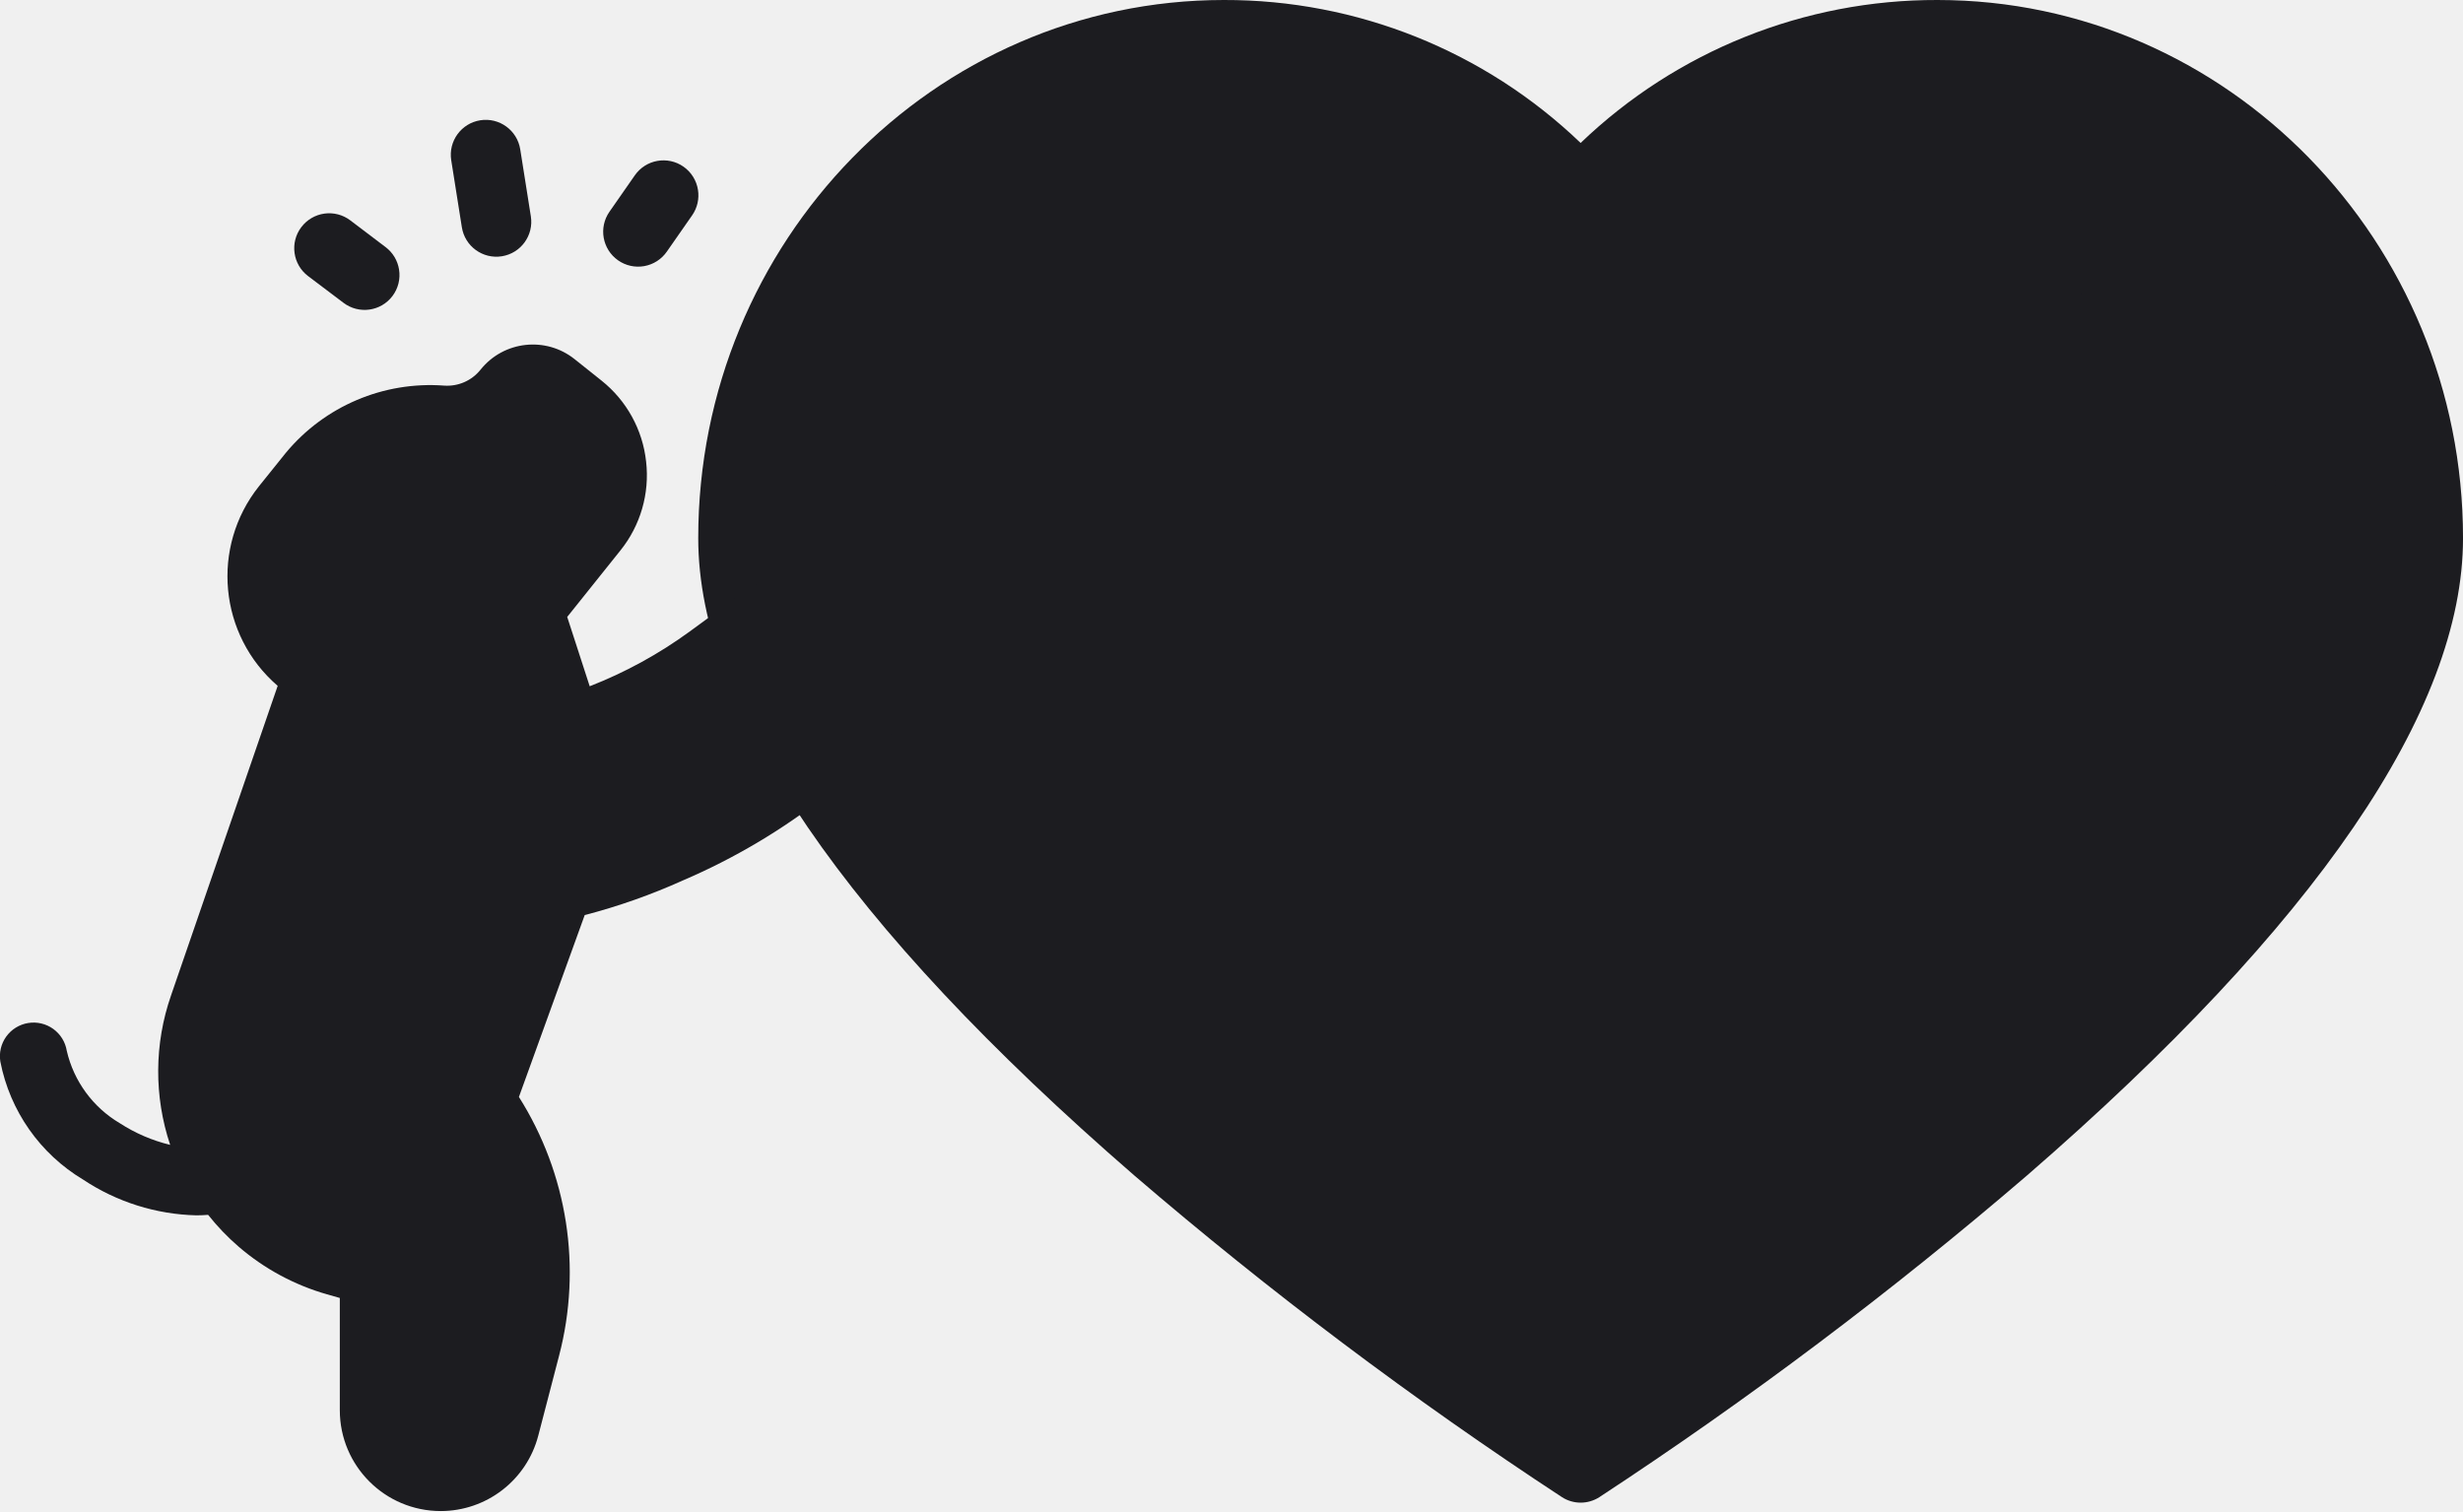
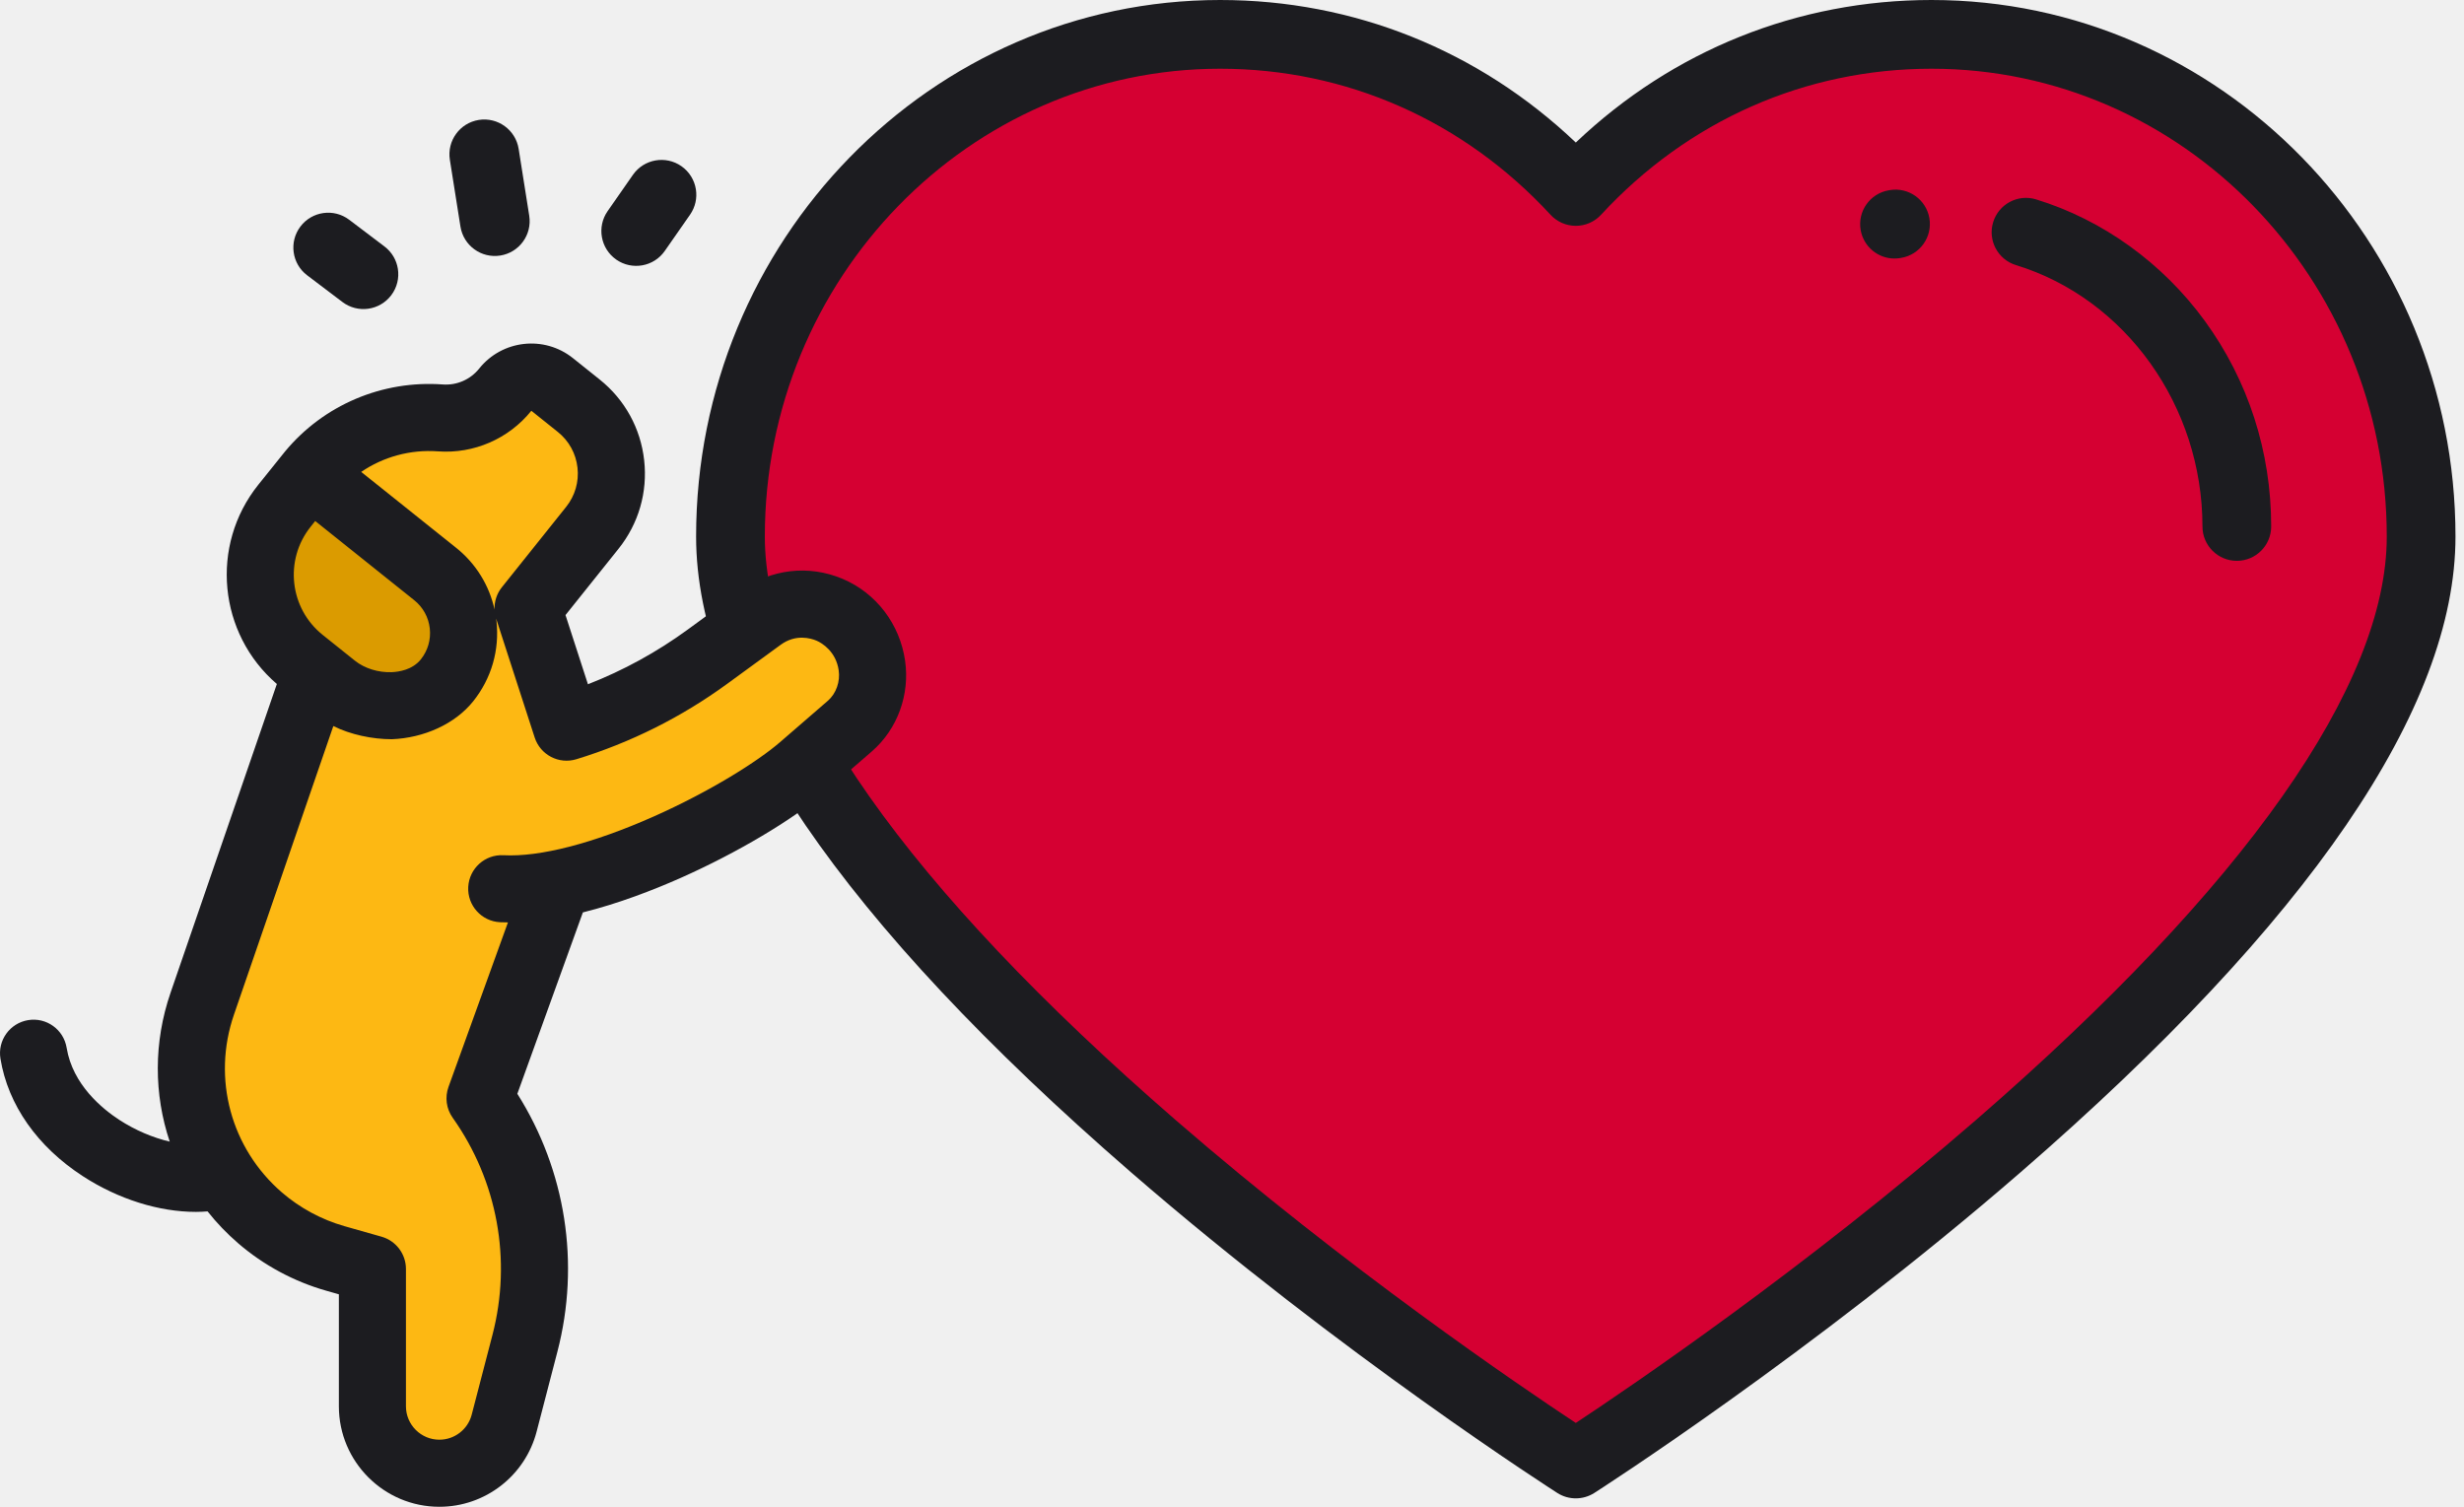
- <svg xmlns="http://www.w3.org/2000/svg" width="138.52" height="85" viewBox="0 0 138.52 85">
-   <g id="Group_4" data-name="Group 4" transform="translate(0)">
-     <g id="heart_1_" data-name="heart (1)" transform="translate(39.269)">
-       <path id="Path" d="M67.753,0A27.224,27.224,0,0,0,47.687,8.863,27.224,27.224,0,0,0,27.622,0C12.367,0,0,12.684,0,28.331,0,50.249,47.687,80.648,47.687,80.648s47.687-30.4,47.687-52.316C95.374,12.684,83.008,0,67.753,0Z" transform="translate(1.939 1.938)" fill="#d50032" />
-       <path id="Shape" d="M48.584,84.221a233.108,233.108,0,0,1-24.071-18.11C8.247,52.006,0,39.947,0,30.27,0,13.579,13.261,0,29.56,0A28.882,28.882,0,0,1,49.626,8.041,28.878,28.878,0,0,1,69.692,0c16.3,0,29.56,13.579,29.56,30.27,0,9.677-8.247,21.736-24.511,35.842a233.483,233.483,0,0,1-24.071,18.11,1.942,1.942,0,0,1-2.084,0Z" fill="#1c1c20" />
-       <path id="Shape-2" data-name="Shape" d="M19.31,19A15.356,15.356,0,0,0,8.788,4.257,1.938,1.938,0,1,1,9.925.551a18.652,18.652,0,0,1,9.519,6.857A19.561,19.561,0,0,1,23.188,19a1.939,1.939,0,0,1-3.877,0ZM.031,2.287A1.938,1.938,0,0,1,1.6.04L1.673.027A1.938,1.938,0,0,1,2.317,3.85l-.039.006a1.915,1.915,0,0,1-.341.031A1.938,1.938,0,0,1,.031,2.287Z" transform="translate(65.667 10.697)" fill="#1c1c20" />
-     </g>
-     <g id="dog-training" transform="translate(51.117 6.458)">
-       <path id="Path-2" data-name="Path" d="M-37.821,35.35l6.383-18.539L-32.452,6.343l.661-.826a8.656,8.656,0,0,1,7.4-3.213A4.3,4.3,0,0,0-20.721.7,1.87,1.87,0,0,1-18.093.41l1.511,1.209a4.9,4.9,0,0,1,.766,6.887l-3.627,4.535,2.175,6.708a26.8,26.8,0,0,0,7.952-3.978l3.008-2.2A3.961,3.961,0,0,1-.053,16.22l.015.105A3.752,3.752,0,0,1-1.3,19.695L-4,22.032A36.432,36.432,0,0,1-17.854,28.6l.053.05-4.351,12.041a16.643,16.643,0,0,1,2.533,13.82l-1.171,4.5a3.777,3.777,0,0,1-3.655,2.826,3.777,3.777,0,0,1-3.777-3.777V50.314l-2.1-.6a11.16,11.16,0,0,1-4.234-2.283A11.16,11.16,0,0,1-37.821,35.35Z" transform="translate(-1.886 14.813)" fill="#fdb813" />
-       <g id="Group" transform="translate(-24.966 20.274)">
-         <path id="Path-3" data-name="Path" d="M-.935,11.647a4.269,4.269,0,0,0-.667-6L-8.667,0l-1.441,1.8a6.23,6.23,0,0,0,.974,8.757l1.826,1.461C-5.466,13.492-2.408,13.488-.935,11.647Z" transform="translate(0 0)" fill="#fff" />
-         <path id="Path-4" data-name="Path" d="M-.935,11.647a4.269,4.269,0,0,0-.667-6L-8.667,0l-1.441,1.8a6.23,6.23,0,0,0,.974,8.757l1.826,1.461C-5.466,13.492-2.408,13.488-.935,11.647Z" transform="translate(0 0)" fill="#fff" />
-       </g>
-       <path id="Path-5" data-name="Path" d="M-.935,11.647a4.269,4.269,0,0,0-.667-6L-8.667,0l-1.441,1.8a6.23,6.23,0,0,0,.974,8.757l1.826,1.461C-5.466,13.492-2.408,13.488-.935,11.647Z" transform="translate(-24.966 20.274)" fill="#db9b00" />
-       <g id="Group-2" data-name="Group">
-         <g id="Group-3" data-name="Group">
-           <path id="Shape-3" data-name="Shape" d="M-20.845,61.378l1.171-4.5a18.486,18.486,0,0,0-2.259-14.553l3.7-10.231a34.631,34.631,0,0,0,5.519-1.948,35.928,35.928,0,0,0,8.073-4.791l2.7-2.337A5.713,5.713,0,0,0-.059,17.893a5.9,5.9,0,0,0-3.533-4.622,5.8,5.8,0,0,0-5.72.666l-3.008,2.2a24.854,24.854,0,0,1-5.632,3.086l-1.265-3.9,2.992-3.74a6.748,6.748,0,0,0,1.446-4.993A6.751,6.751,0,0,0-17.286,2.03L-18.8.823a3.767,3.767,0,0,0-5.288.588,2.4,2.4,0,0,1-2.055.9,10.546,10.546,0,0,0-8.894,3.776c-.026.028-1.517,1.887-1.517,1.887A8.13,8.13,0,0,0-35.5,19.2l-6,17.42a13.014,13.014,0,0,0-.047,8.4,9.138,9.138,0,0,1-2.834-1.22,6.4,6.4,0,0,1-2.981-4.072,1.89,1.89,0,0,0-2.173-1.562,1.891,1.891,0,0,0-1.562,2.173,9.95,9.95,0,0,0,4.655,6.635,12.027,12.027,0,0,0,6.37,2.01c.222,0,.442-.011.659-.028a13.248,13.248,0,0,0,1.728,1.8,13.15,13.15,0,0,0,4.953,2.669l.726.207v6.317a5.676,5.676,0,0,0,5.669,5.669A5.671,5.671,0,0,0-20.845,61.378Z" transform="translate(0 12.922)" fill="#1c1c20" />
-           <path id="Path-6" data-name="Path" d="M-7.746,1.965A1.965,1.965,0,0,1-5.781,0h3.817A1.965,1.965,0,0,1,0,1.965,1.965,1.965,0,0,1-1.965,3.929H-5.781A1.965,1.965,0,0,1-7.746,1.965Z" transform="translate(-26.047 0.615) rotate(-99)" fill="#1c1c20" />
-           <path id="Path-7" data-name="Path" d="M-3.326.548A1.965,1.965,0,0,1-.549.6,1.964,1.964,0,0,1-.6,3.381L-2.4,5.11a1.958,1.958,0,0,1-1.361.548,1.959,1.959,0,0,1-1.416-.6,1.964,1.964,0,0,1,.054-2.778Z" transform="translate(-34.851 5.873) rotate(-99)" fill="#1c1c20" />
-           <path id="Path-8" data-name="Path" d="M-2.4.549l1.8,1.73A1.964,1.964,0,0,1-.549,5.056a1.959,1.959,0,0,1-1.416.6A1.958,1.958,0,0,1-3.326,5.11l-1.8-1.73A1.964,1.964,0,0,1-5.179.6,1.965,1.965,0,0,1-2.4.549Z" transform="translate(-17.757 3.166) rotate(-99)" fill="#1c1c20" />
+ <svg xmlns="http://www.w3.org/2000/svg" width="139px" height="85px" viewBox="0 0 139 85" version="1.1">
+   <g id="Donate" stroke="none" stroke-width="1" fill="none" fill-rule="evenodd">
+     <g id="Sponsor" transform="translate(-1043, -1732)" fill-rule="nonzero">
+       <g id="Group-4" transform="translate(1043, 1732)">
+         <g id="heart-(1)" transform="translate(39.26873, 0)">
+           <path d="M69.691,1.938 C61.788,1.938 54.661,5.344 49.626,10.801 C44.591,5.344 37.463,1.938 29.56,1.938 C14.305,1.938 1.939,14.623 1.939,30.27 C1.939,52.187 49.626,82.586 49.626,82.586 C49.626,82.586 97.313,52.187 97.313,30.27 C97.313,14.623 84.946,1.938 69.691,1.938 Z" id="Path" fill="#D50032" />
+           <path d="M49.626,84.525 C49.264,84.525 48.901,84.424 48.584,84.221 C48.463,84.144 36.404,76.425 24.512,66.112 C8.247,52.005 0,39.946 0,30.27 C0,13.579 13.261,0 29.56,0 C37.102,0 44.153,2.84 49.626,8.041 C55.098,2.84 62.149,0 69.691,0 C85.991,0 99.251,13.579 99.251,30.27 C99.251,39.946 91.004,52.005 74.739,66.111 C62.847,76.425 50.788,84.144 50.668,84.221 C50.35,84.423 49.988,84.525 49.626,84.525 Z M29.56,3.877 C15.398,3.877 3.877,15.717 3.877,30.27 C3.877,38.653 11.891,50.034 27.052,63.183 C36.72,71.567 46.482,78.194 49.626,80.271 C52.774,78.19 62.562,71.545 72.232,63.154 C87.372,50.017 95.374,38.646 95.374,30.27 C95.374,15.717 83.853,3.877 69.691,3.877 C62.572,3.877 55.952,6.803 51.05,12.116 C50.684,12.513 50.167,12.74 49.626,12.74 C49.084,12.74 48.568,12.513 48.201,12.116 C43.3,6.803 36.679,3.877 29.56,3.877 Z" id="Shape" fill="#1C1C20" />
+           <path d="M86.916,31.638 C85.845,31.638 84.977,30.77 84.977,29.699 C84.977,22.917 80.651,16.854 74.455,14.954 C73.432,14.641 72.856,13.556 73.17,12.533 C73.484,11.509 74.568,10.934 75.592,11.248 C79.35,12.4 82.731,14.836 85.111,18.105 C87.56,21.469 88.854,25.478 88.854,29.699 C88.854,30.77 87.986,31.638 86.916,31.638 Z M67.603,14.584 C66.681,14.584 65.864,13.924 65.697,12.984 C65.51,11.93 66.212,10.924 67.267,10.737 L67.34,10.724 C68.394,10.547 69.395,11.258 69.573,12.314 C69.751,13.37 69.039,14.37 67.983,14.547 L67.945,14.554 C67.83,14.574 67.716,14.584 67.603,14.584 Z" id="Shape" fill="#1C1C20" />
+         </g>
+         <g id="dog-training" transform="translate(25.5587, 45.72892) scale(-1, 1) translate(-25.5587, -45.72892) translate(0, 6.45785)">
+           <path d="M39.708,50.163 L33.325,31.624 L34.338,21.156 L33.677,20.33 C31.894,18.101 29.125,16.909 26.278,17.117 C24.866,17.221 23.492,16.622 22.607,15.515 C21.962,14.708 20.786,14.578 19.979,15.223 L18.468,16.431 C16.355,18.121 16.012,21.205 17.702,23.318 L21.33,27.854 L19.155,34.562 C16.312,33.691 13.623,32.35 11.203,30.584 C10.209,29.859 9.178,29.106 8.195,28.389 C5.784,26.628 2.365,28.069 1.939,31.033 L1.924,31.138 C1.743,32.402 2.216,33.671 3.182,34.508 L5.883,36.845 C8.344,38.976 14.639,42.416 19.74,43.41 L19.687,43.46 L24.038,55.501 C21.195,59.509 20.268,64.567 21.505,69.322 L22.677,73.824 C23.11,75.488 24.612,76.65 26.332,76.65 C28.418,76.65 30.109,74.959 30.109,72.873 L30.109,65.127 L32.21,64.529 C33.771,64.085 35.216,63.306 36.445,62.247 C39.901,59.265 41.193,54.479 39.708,50.163 L39.708,50.163 Z" id="Path" fill="#FDB813" />
+           <g id="Group" transform="translate(24.96551, 20.27407)" fill="#FFFFFF">
+             <path d="M0.935,11.647 C-0.537,9.806 -0.238,7.12 1.603,5.648 L8.667,5.37782106e-15 L10.108,1.802 C12.257,4.489 11.821,8.409 9.134,10.559 L7.307,12.019 C5.466,13.492 2.408,13.488 0.935,11.647 Z" id="Path" />
+             <path d="M0.935,11.647 C-0.537,9.806 -0.238,7.12 1.603,5.648 L8.667,5.37782106e-15 L10.108,1.802 C12.257,4.489 11.821,8.409 9.134,10.559 L7.307,12.019 C5.466,13.492 2.408,13.488 0.935,11.647 Z" id="Path" />
+           </g>
+           <path d="M25.901,31.921 C24.428,30.08 24.727,27.394 26.568,25.922 L33.632,20.274 L35.073,22.076 C37.222,24.763 36.786,28.683 34.099,30.833 L32.273,32.293 C30.432,33.766 27.373,33.762 25.901,31.921 Z" id="Path" fill="#DB9B00" />
+           <g id="Group">
+             <path d="M49.53,51.089 C48.499,50.919 47.526,51.62 47.358,52.651 C47.017,54.732 45.344,56.095 44.377,56.723 C43.483,57.303 42.49,57.721 41.543,57.943 C42.436,55.281 42.459,52.343 41.497,49.547 L35.499,32.127 C38.8,29.294 39.289,24.317 36.551,20.894 C36.551,20.894 35.059,19.034 35.034,19.006 C32.865,16.392 29.556,14.98 26.14,15.23 C25.347,15.289 24.581,14.953 24.085,14.333 C22.789,12.713 20.417,12.449 18.797,13.745 L17.286,14.953 C15.869,16.086 14.979,17.703 14.778,19.507 C14.578,21.31 15.091,23.083 16.225,24.5 L19.216,28.239 L17.95,32.142 C15.949,31.362 14.061,30.327 12.318,29.055 L9.311,26.86 C7.638,25.639 5.5,25.389 3.591,26.193 C1.679,26.999 0.354,28.759 0.059,30.816 C-0.216,32.726 0.484,34.674 1.943,35.938 L4.644,38.275 C6.383,39.78 9.552,41.661 12.717,43.066 C14.279,43.759 16.23,44.513 18.236,45.013 L21.933,55.245 C19.203,59.569 18.377,64.816 19.674,69.798 L20.845,74.301 C21.495,76.798 23.751,78.542 26.332,78.542 C29.458,78.542 32.001,75.999 32.001,72.873 L32.001,66.556 L32.728,66.349 C34.54,65.834 36.253,64.91 37.68,63.679 C38.321,63.127 38.898,62.523 39.408,61.879 C39.625,61.896 39.844,61.907 40.067,61.907 C42.131,61.907 44.429,61.2 46.437,59.897 C49.013,58.226 50.666,55.869 51.092,53.262 C51.261,52.231 50.562,51.258 49.53,51.089 L49.53,51.089 Z M33.595,23.258 C35.089,25.126 34.785,27.861 32.917,29.355 L31.091,30.816 C30.549,31.249 29.774,31.488 29.024,31.46 C28.611,31.443 27.849,31.328 27.378,30.74 C26.982,30.244 26.802,29.624 26.872,28.993 C26.943,28.362 27.254,27.796 27.75,27.4 L33.336,22.933 L33.595,23.258 Z M19.18,22.136 C18.678,21.509 18.451,20.724 18.539,19.925 C18.628,19.126 19.023,18.41 19.65,17.908 L21.143,16.714 C22.418,18.297 24.387,19.152 26.415,19.004 C27.973,18.891 29.493,19.312 30.741,20.163 L25.386,24.444 C24.273,25.335 23.518,26.555 23.218,27.929 C23.236,27.48 23.095,27.032 22.807,26.672 L19.18,22.136 Z M35.209,60.814 C34.195,61.688 32.979,62.343 31.692,62.71 L29.591,63.307 C28.778,63.539 28.217,64.282 28.217,65.127 L28.217,72.873 C28.217,73.913 27.371,74.758 26.332,74.758 C25.474,74.758 24.724,74.178 24.508,73.348 L23.336,68.845 C22.237,64.621 23.055,60.156 25.581,56.596 C25.94,56.091 26.028,55.441 25.817,54.858 L22.463,45.577 C22.614,45.576 22.765,45.574 22.914,45.566 C23.957,45.51 24.758,44.619 24.703,43.576 C24.647,42.532 23.756,41.73 22.712,41.787 C20.669,41.896 17.664,41.122 14.253,39.608 C11.009,38.167 8.333,36.464 7.121,35.414 L4.42,33.077 C3.939,32.661 3.714,31.984 3.805,31.354 C3.956,30.302 4.735,29.818 5.06,29.681 C5.384,29.545 6.228,29.295 7.079,29.917 L10.087,32.112 C12.673,34 15.538,35.433 18.601,36.371 C19.589,36.674 20.636,36.128 20.955,35.145 L23.129,28.437 C23.13,28.437 23.13,28.436 23.13,28.435 C23.124,28.482 23.116,28.528 23.111,28.574 C22.929,30.21 23.395,31.818 24.423,33.103 C25.452,34.39 27.212,35.172 29.011,35.243 C30.115,35.243 31.349,34.983 32.313,34.499 L37.919,50.779 C39.16,54.384 38.096,58.323 35.209,60.814 Z" id="Shape" fill="#1C1C20" />
+             <path d="M27.374,4.133 C27.374,3.048 26.494,2.168 25.409,2.168 L21.593,2.168 C20.508,2.168 19.628,3.048 19.628,4.133 C19.628,5.217 20.508,6.097 21.593,6.097 L25.409,6.097 C26.494,6.097 27.374,5.217 27.374,4.133 Z" id="Path" fill="#1C1C20" transform="translate(23.5009, 4.132508) rotate(99) translate(-23.5009, -4.132508) " />
+             <path d="M32.071,5.978 C31.29,5.226 30.046,5.251 29.294,6.033 C28.542,6.815 28.566,8.059 29.348,8.811 L31.146,10.54 C31.527,10.906 32.018,11.089 32.508,11.089 C33.023,11.089 33.538,10.887 33.924,10.486 C34.676,9.704 34.652,8.46 33.87,7.708 L32.071,5.978 Z" id="Path" fill="#1C1C20" transform="translate(31.60889, 8.259289) rotate(99) translate(-31.60889, -8.259289) " />
+             <path d="M14.052,3.271 L12.253,5.001 C11.472,5.753 11.447,6.996 12.199,7.778 C12.585,8.179 13.1,8.381 13.616,8.381 C14.106,8.381 14.596,8.199 14.977,7.833 L16.776,6.103 C17.558,5.351 17.582,4.107 16.83,3.325 C16.078,2.543 14.834,2.519 14.052,3.271 L14.052,3.271 Z" id="Path" fill="#1C1C20" transform="translate(14.51457, 5.551815) rotate(99) translate(-14.51457, -5.551815) " />
+             <path d="" id="Path" fill="#000000" />
+           </g>
        </g>
      </g>
    </g>
  </g>
</svg>
